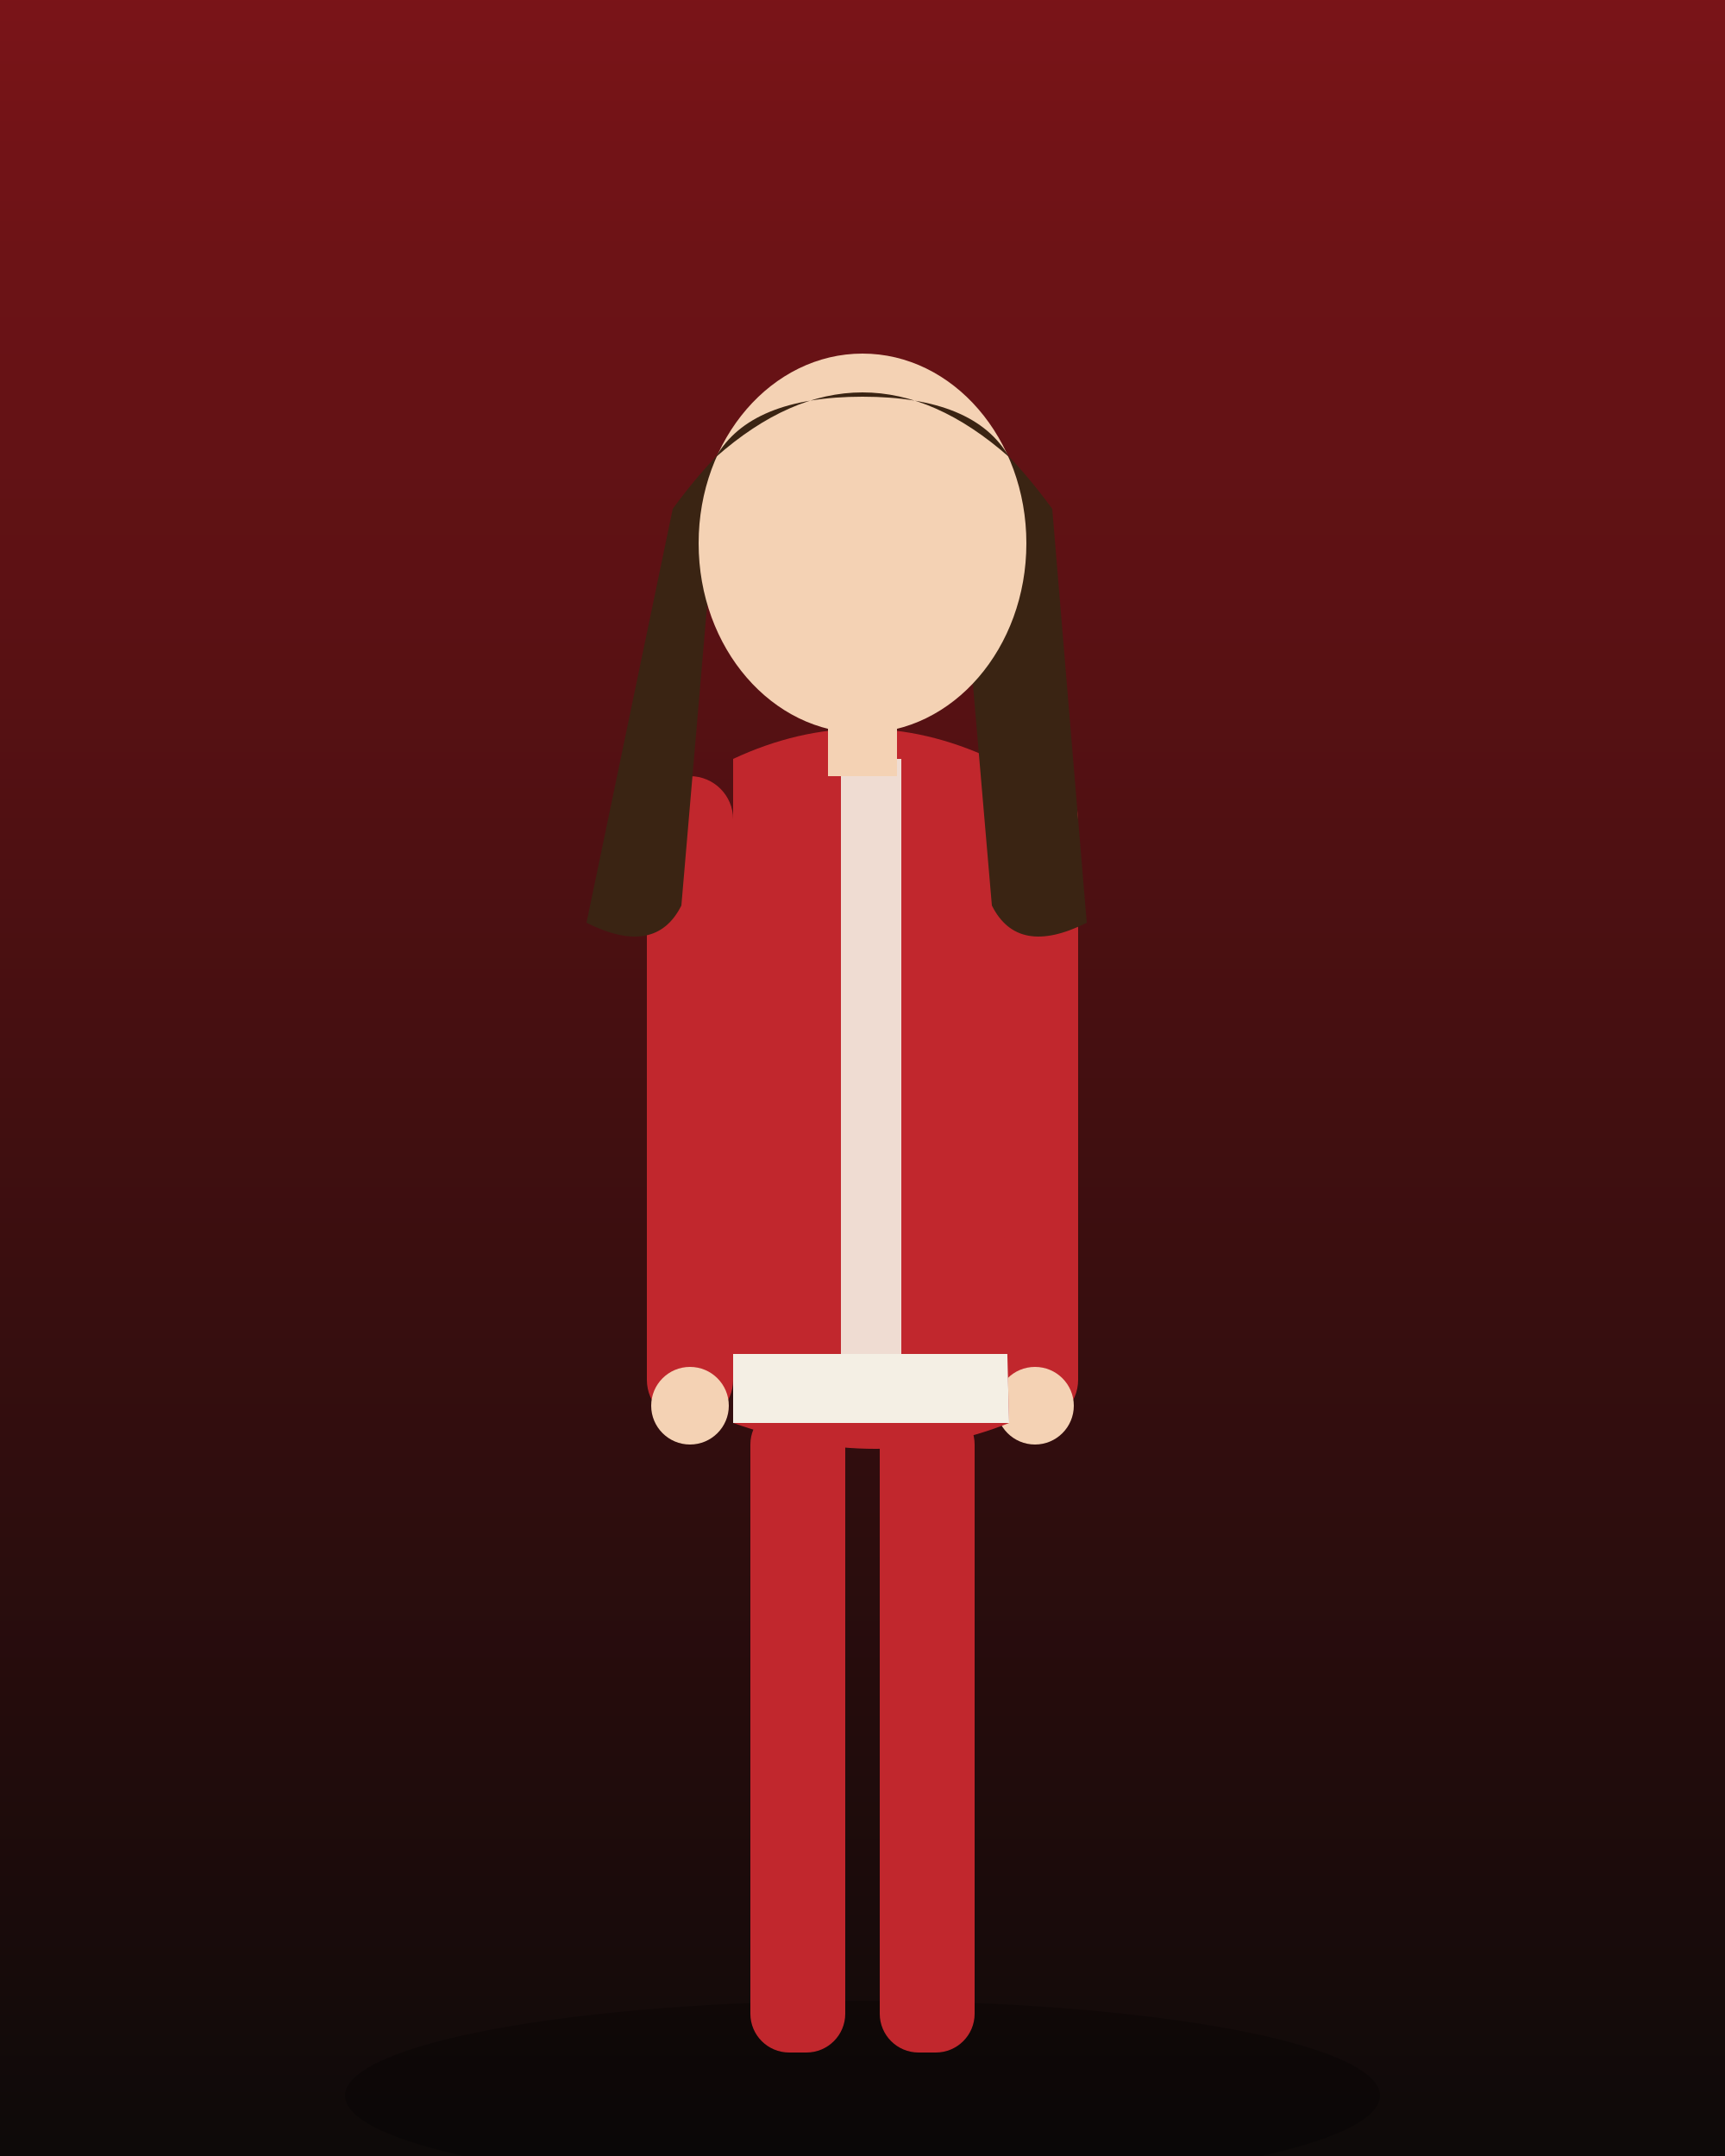
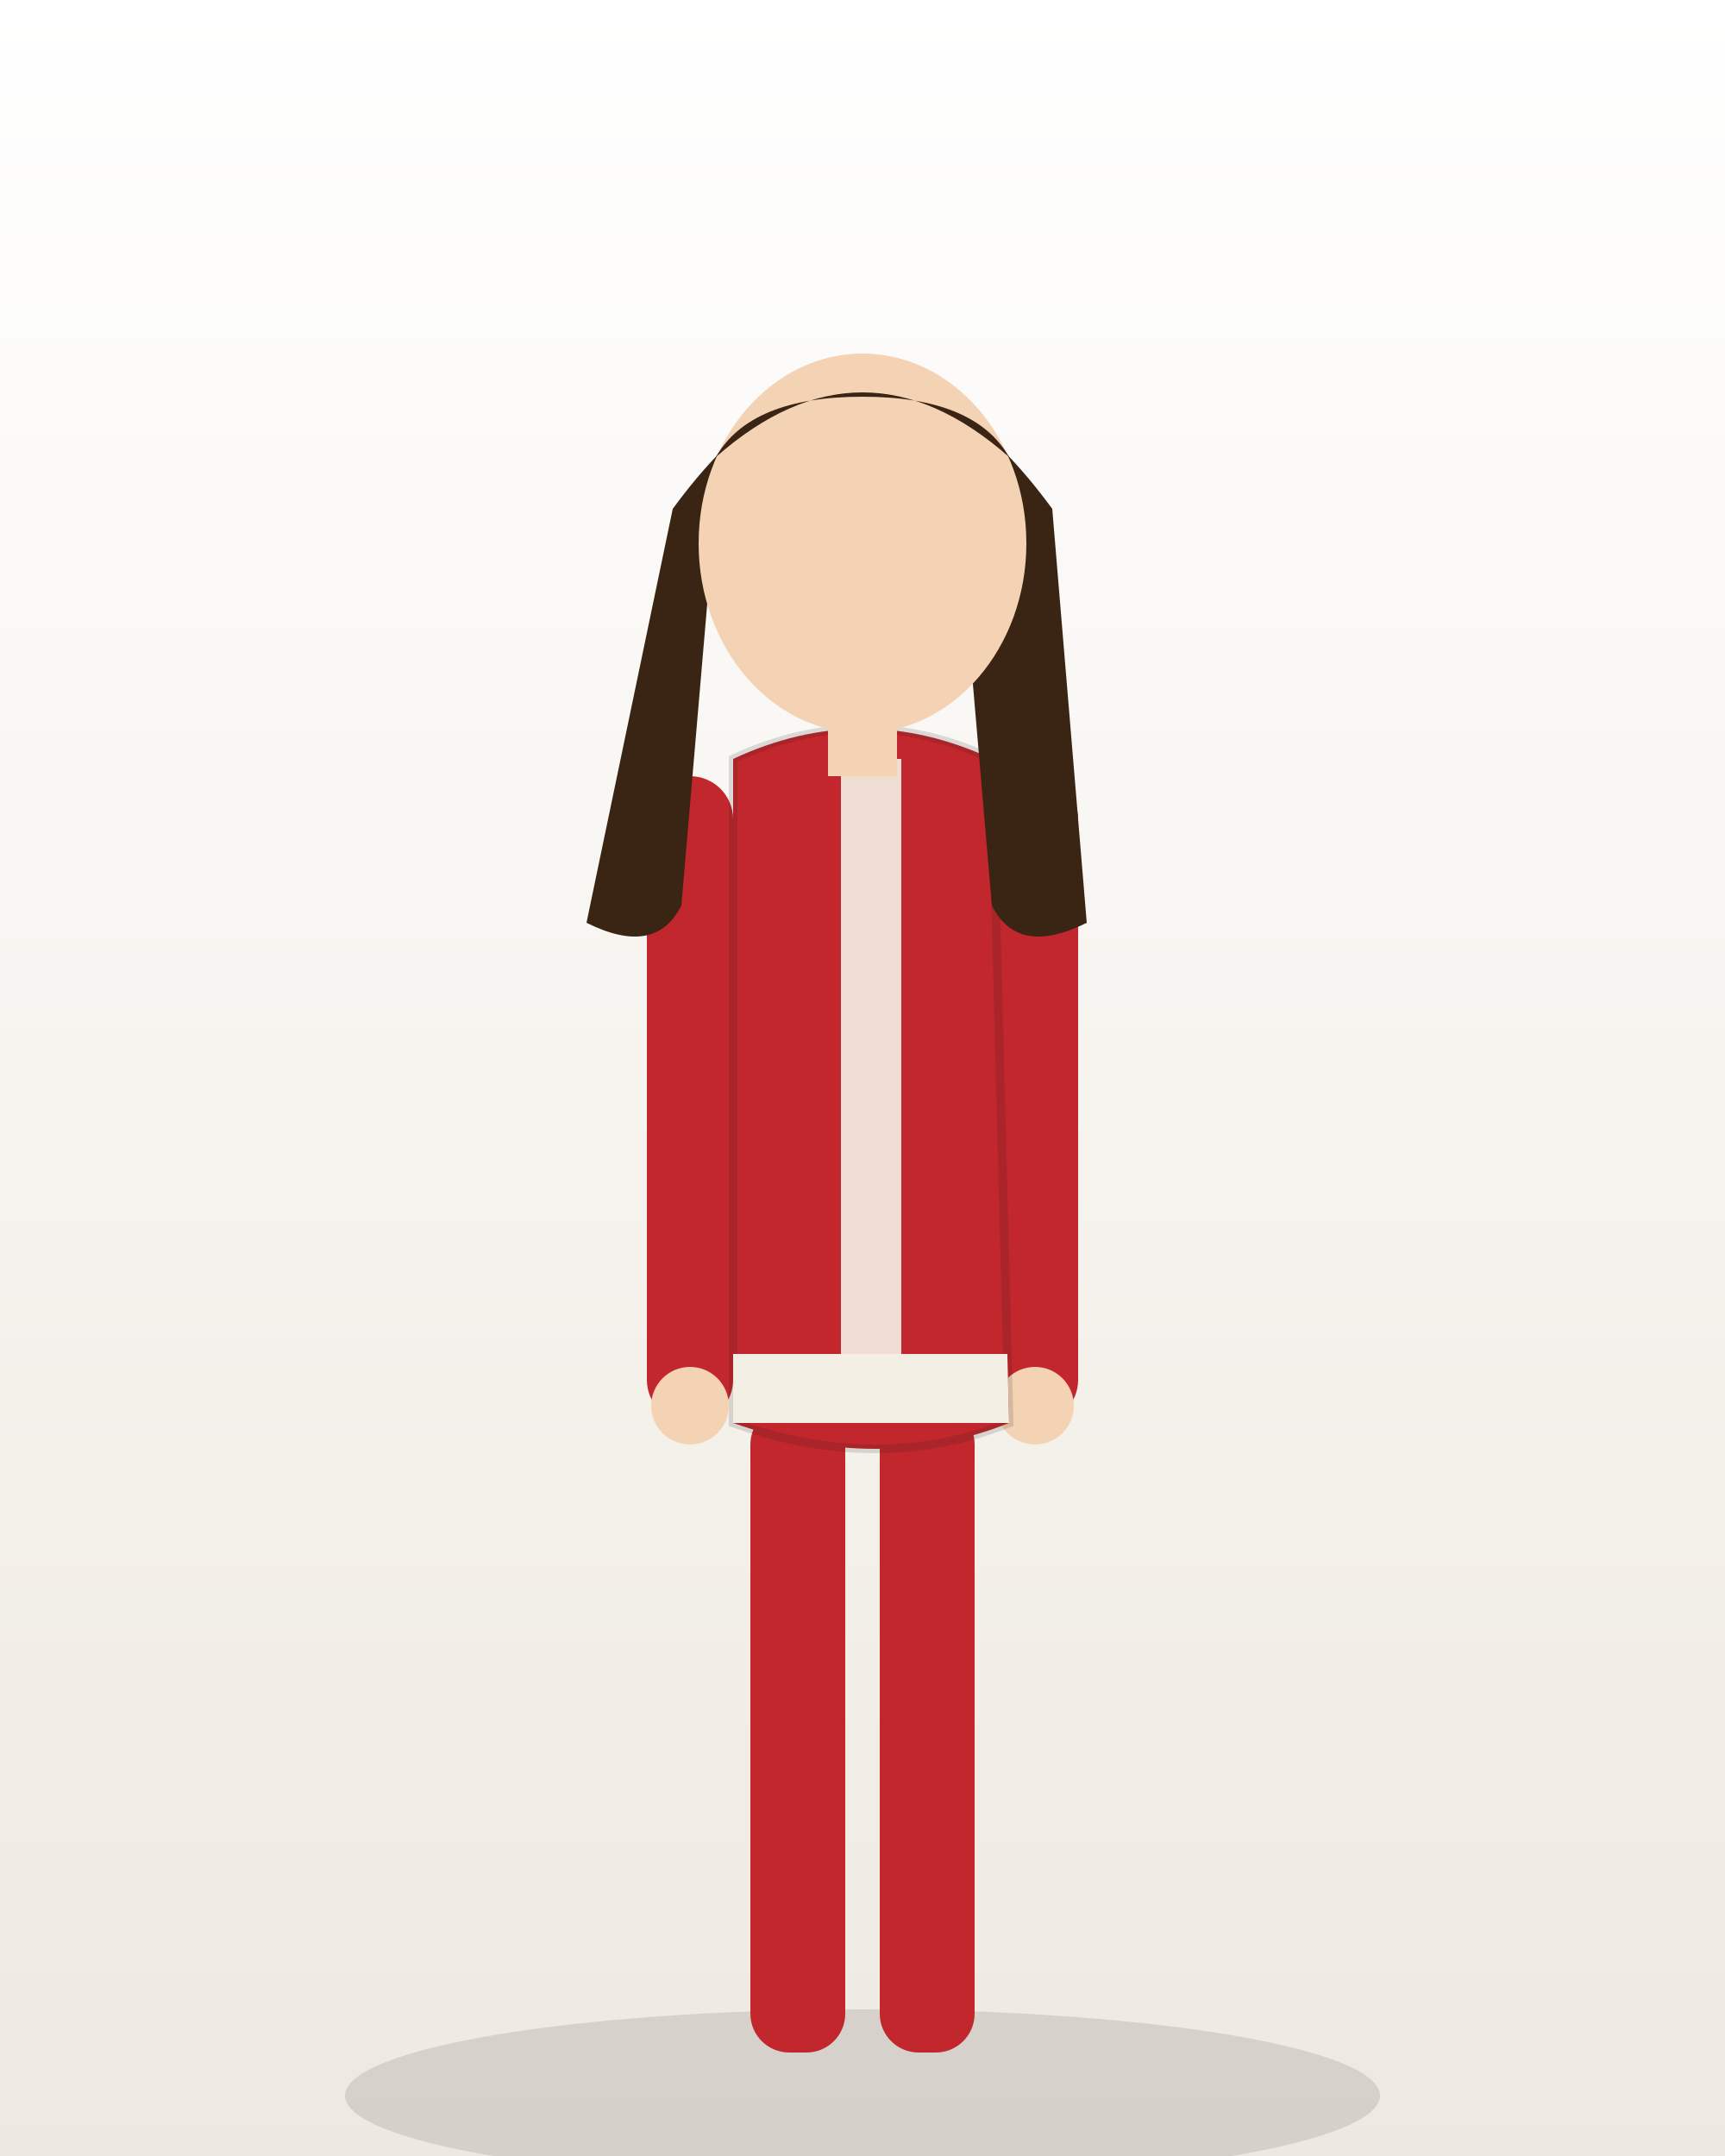
<svg xmlns="http://www.w3.org/2000/svg" width="400" height="500" viewBox="0 0 400 500" role="img" aria-label="Santa Lounge Set illustration">
  <defs>
    <linearGradient id="g-pj-santa-lounge" x1="0" y1="0" x2="0" y2="1">
-       <stop offset="0" stop-color="#7A1418" />
-       <stop offset="1" stop-color="#0d0a09" />
+       <stop offset="0" stop-color="#ffffff" />
+       <stop offset="1" stop-color="#eee9e0" />
    </linearGradient>
  </defs>
  <rect width="400" height="500" fill="url(#g-pj-santa-lounge)" />
-   <ellipse cx="200" cy="486" rx="120" ry="22" fill="#000" opacity="0.25" />
+   <ellipse cx="200" cy="486" rx="120" ry="20" fill="#1c1a17" opacity="0.12" />
  <clipPath id="t-pj-santa-lounge">
    <path d="M170 176     q30 -14 60 0     l4 154     q-30 12 -64 0 Z" />
  </clipPath>
  <rect x="174" y="326" width="22" height="150" rx="9" fill="#C1272D" />
  <rect x="204" y="326" width="22" height="150" rx="9" fill="#C1272D" />
  <rect x="150" y="180" width="20" height="150" rx="10" fill="#C1272D" />
  <rect x="230" y="180" width="20" height="150" rx="10" fill="#C1272D" />
  <circle cx="160" cy="326" r="9" fill="#F4D2B4" />
  <circle cx="240" cy="326" r="9" fill="#F4D2B4" />
-   <path d="M170 176     q30 -14 60 0     l4 154     q-30 12 -64 0 Z" fill="#C1272D" />
+   <path d="M170 176     q30 -14 60 0     l4 154     q-30 12 -64 0 Z" fill="#C1272D" stroke="#1c1a17" stroke-opacity="0.14" stroke-width="2" />
  <g clip-path="url(#t-pj-santa-lounge)">
    <rect x="170" y="314" width="64" height="16" fill="#F4EFE4" />
    <rect x="195" y="176" width="14" height="154" fill="#F4EFE4" opacity="0.9" />
  </g>
  <rect x="192" y="150" width="16" height="30" fill="#F4D2B4" />
  <path d="M156 118 q44 -60 88 0 l8 96 q-16 8 -22 -4 l-6 -70 q-28 14 -60 0 l-6 70 q-6 12 -22 4 Z" fill="#3A2413" />
  <ellipse cx="200" cy="126" rx="38" ry="44" fill="#F4D2B4" />
  <path d="M166 106 q34 -30 68 0 q-8 -14 -34 -14 q-26 0 -34 14 Z" fill="#3A2413" />
</svg>
